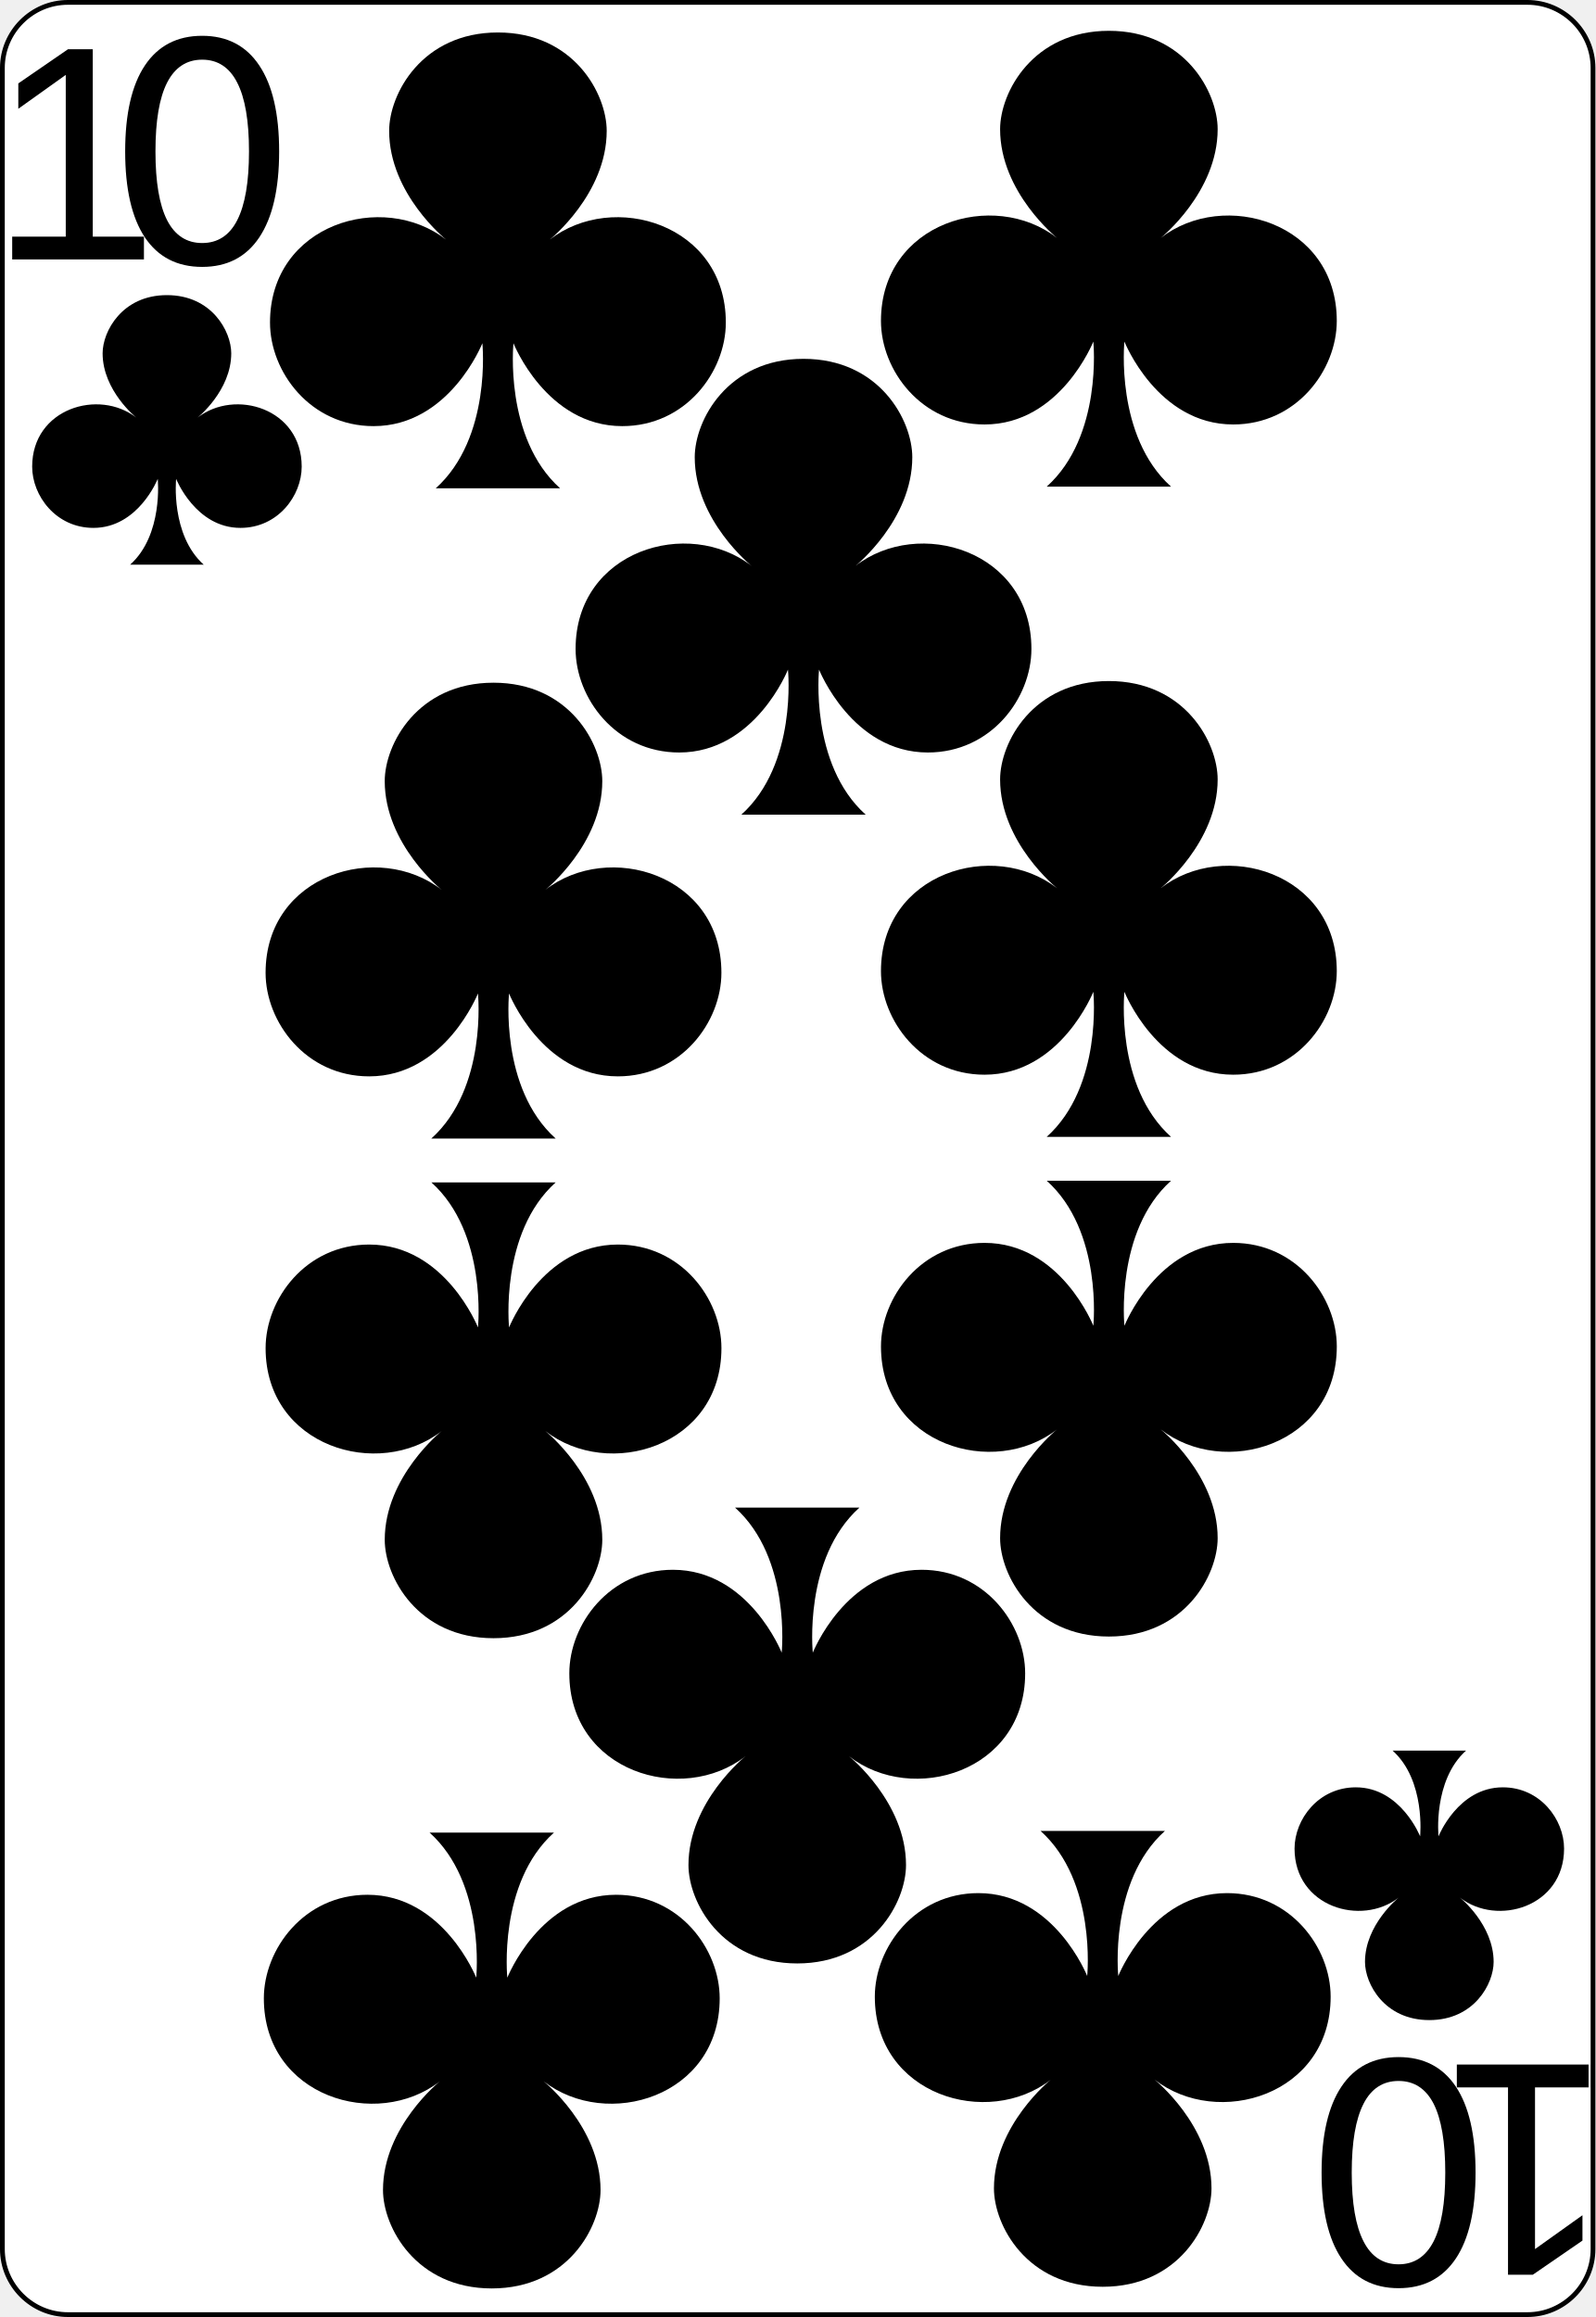
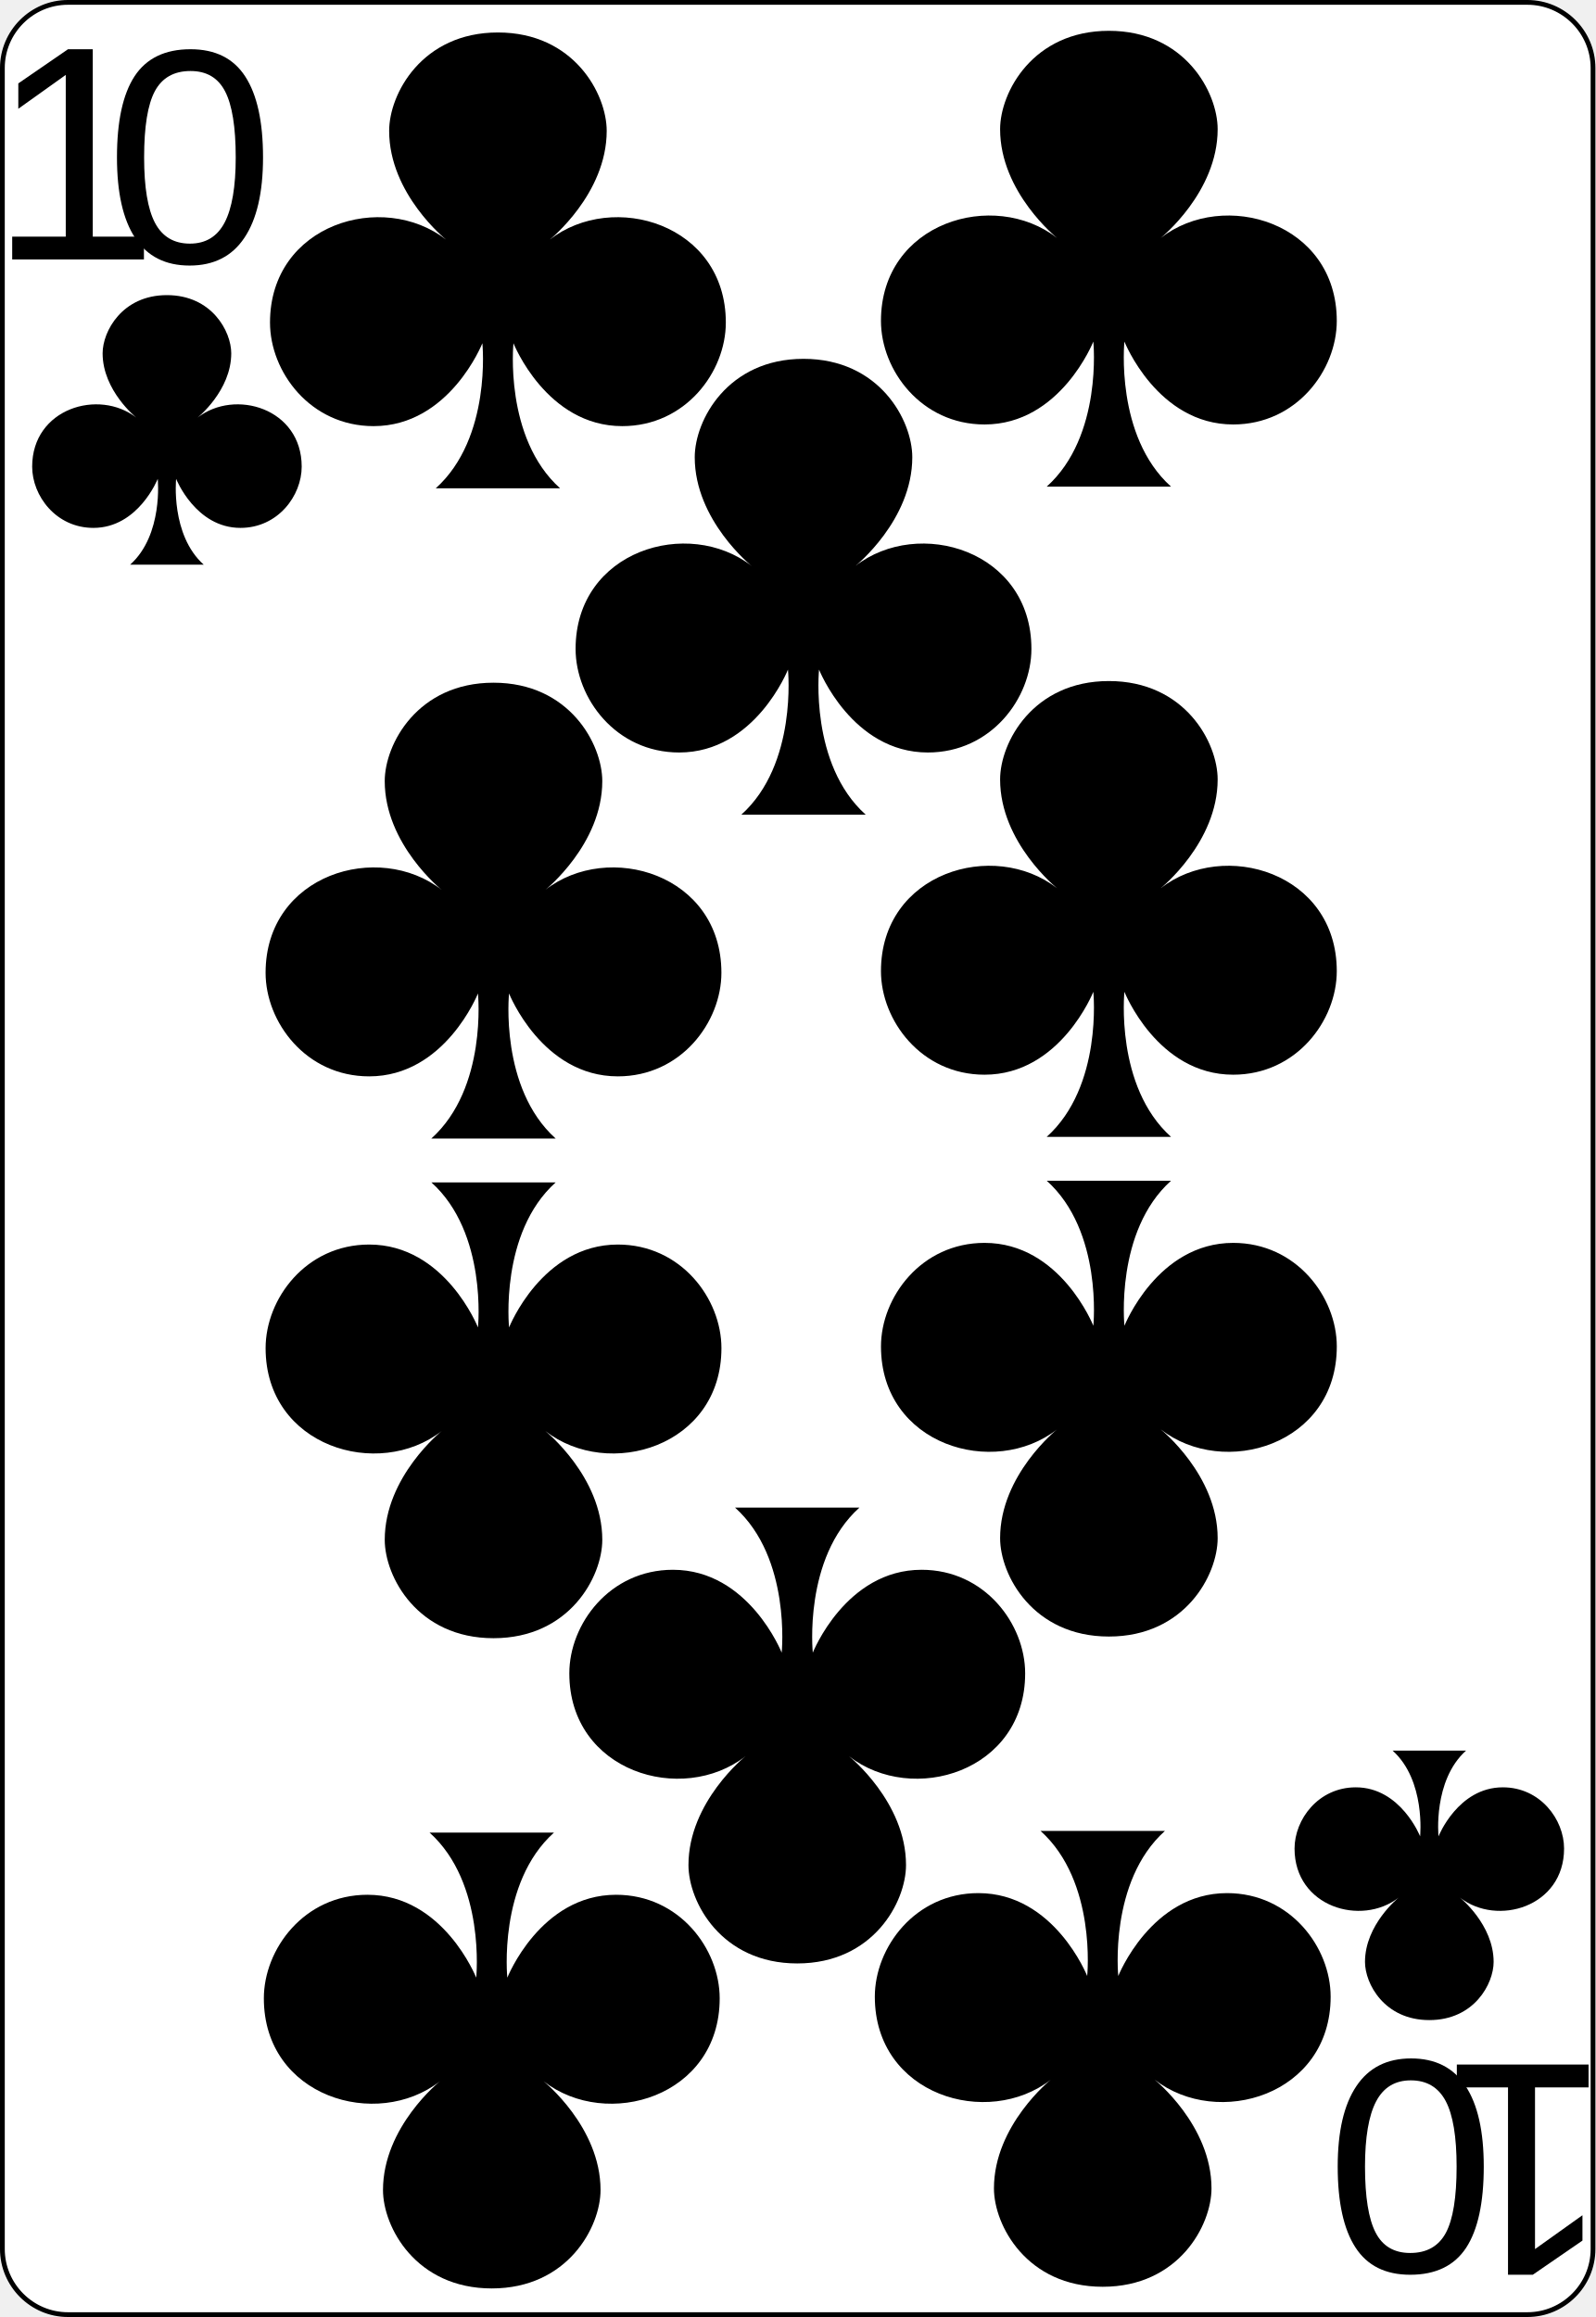
<svg xmlns="http://www.w3.org/2000/svg" xmlns:xlink="http://www.w3.org/1999/xlink" width="167.087pt" height="242.667pt" viewBox="0 0 167.087 242.667" xml:space="preserve" id="svg2" version="1.1">
  <defs id="defs41">
    <radialGradient xlink:href="#linearGradient2984" id="radialGradient3760" cx="48.231" cy="18.138" fx="48.231" fy="18.138" r="9.5" gradientUnits="userSpaceOnUse" gradientTransform="matrix(-1.560526,0.01828294,-0.02684055,-2.290953,123.9838,58.80911)" />
    <linearGradient id="linearGradient2984">
      <stop style="stop-color:#000000;stop-opacity:1;" offset="0" id="stop2986" />
      <stop style="stop-color:#000000;stop-opacity:0.656;" offset="1" id="stop2988" />
    </linearGradient>
    <radialGradient xlink:href="#linearGradient3784" id="radialGradient3792" cx="171.487" cy="511.223" fx="171.487" fy="511.223" r="81.903" gradientTransform="matrix(1.152989,-0.6739155,0.3948202,0.6754904,-233.6326,270.4008)" gradientUnits="userSpaceOnUse" />
    <linearGradient id="linearGradient3784">
      <stop style="stop-color:#ffffff;stop-opacity:0.534;" offset="0" id="stop3786" />
      <stop style="stop-color:#000000;stop-opacity:0;" offset="1" id="stop3788" />
    </linearGradient>
    <radialGradient r="81.903" fy="511.223" fx="171.487" cy="511.223" cx="171.487" gradientTransform="matrix(1.152989,-0.6739155,0.3948202,0.6754904,-233.6326,270.4008)" gradientUnits="userSpaceOnUse" id="radialGradient3855" xlink:href="#linearGradient3784-4" />
    <linearGradient id="linearGradient3784-4">
      <stop style="stop-color:#ffffff;stop-opacity:0.519;" offset="0" id="stop3786-8" />
      <stop style="stop-color:#000000;stop-opacity:0;" offset="1" id="stop3788-6" />
    </linearGradient>
    <radialGradient r="81.903" fy="461.841" fx="181.694" cy="461.841" cx="181.694" gradientTransform="matrix(1.152989,-0.6739155,0.3948202,0.6754904,-233.6326,270.4008)" gradientUnits="userSpaceOnUse" id="radialGradient3916" xlink:href="#linearGradient3784-3" />
    <linearGradient id="linearGradient3784-3">
      <stop style="stop-color:#ffffff;stop-opacity:0.702;" offset="0" id="stop3786-86" />
      <stop style="stop-color:#000000;stop-opacity:0;" offset="1" id="stop3788-2" />
    </linearGradient>
  </defs>
  <g id="Layer_x0020_1" style="fill-rule:nonzero;clip-rule:nonzero;stroke:#000000;stroke-miterlimit:4;">
    <path style="fill:#FFFFFF;stroke-width:0.5;" d="M166.837,235.548c0,3.777-3.087,6.869-6.871,6.869H7.111c-3.775,0-6.861-3.092-6.861-6.869V7.12C0.25,3.343,3.336,0.25,7.111,0.25h152.855    c3.784,0,6.871,3.093,6.871,6.87v228.428z" id="path5" />
    <g style="stroke:none;" id="g7">
      <g id="g9">
				
			</g>
    </g>
    <g id="g15">
			
		</g>
    <g id="g19">
			
		</g>
    <g style="stroke:none;" id="g23">
      <g id="g25">
				
			</g>
    </g>
    <g style="stroke:none;" id="g31">
      <g id="g33">
				
			</g>
    </g>
  </g>
  <g transform="matrix(1.485651,0,0,1.485651,-54.02466,10.01807)" id="layer1-1-4">
    <path id="cl-9" d="m 50.291,22.698 c 0,0 2.375,-1.9 2.375,-4.534 0,-1.542 -1.369,-4.102 -4.534,-4.102 -3.165,0 -4.534,2.561 -4.534,4.102 0,2.634 2.375,4.534 2.375,4.534 -2.638,-2.055 -7.341,-0.652 -7.341,3.455 0,2.056 1.68,4.318 4.318,4.318 3.165,0 4.534,-3.455 4.534,-3.455 0,0 0.402,3.938 -1.943,6.046 h 5.182 c -2.345,-2.107 -1.943,-6.046 -1.943,-6.046 0,0 1.369,3.455 4.534,3.455 2.639,0 4.318,-2.263 4.318,-4.318 0,-4.107 -4.703,-5.51 -7.341,-3.455 z" style="fill:#000000" />
  </g>
  <g transform="matrix(-1.485651,0,0,-1.485651,221.1992,232.4618)" id="layer1-1-4-1">
    <path id="cl-9-7" d="m 50.291,22.698 c 0,0 2.375,-1.9 2.375,-4.534 0,-1.542 -1.369,-4.102 -4.534,-4.102 -3.165,0 -4.534,2.561 -4.534,4.102 0,2.634 2.375,4.534 2.375,4.534 -2.638,-2.055 -7.341,-0.652 -7.341,3.455 0,2.056 1.68,4.318 4.318,4.318 3.165,0 4.534,-3.455 4.534,-3.455 0,0 0.402,3.938 -1.943,6.046 h 5.182 c -2.345,-2.107 -1.943,-6.046 -1.943,-6.046 0,0 1.369,3.455 4.534,3.455 2.639,0 4.318,-2.263 4.318,-4.318 0,-4.107 -4.703,-5.51 -7.341,-3.455 z" style="fill:#000000" />
  </g>
  <path style="fill:#000000" d="m 57.573,25.1 c 0,0 5.967,-4.774 5.967,-11.392 0,-3.874 -3.44,-10.307 -11.392,-10.307 -7.952,0 -11.392,6.435 -11.392,10.307 0,6.618 5.967,11.392 5.967,11.392 -6.628,-5.163 -18.445,-1.638 -18.445,8.681 0,5.166 4.221,10.849 10.849,10.849 7.952,0 11.392,-8.681 11.392,-8.681 0,0 1.01,9.895 -4.882,15.191 h 13.02 c -5.892,-5.294 -4.882,-15.191 -4.882,-15.191 0,0 3.44,8.681 11.392,8.681 6.631,0 10.849,-5.686 10.849,-10.849 0,-10.319 -11.817,-13.844 -18.445,-8.681 z" id="cl-9-8" />
  <path style="fill:#000000" d="m 57.11,93.201 c 0,0 5.967,-4.774 5.967,-11.392 0,-3.874 -3.44,-10.307 -11.392,-10.307 -7.952,0 -11.392,6.435 -11.392,10.307 0,6.618 5.967,11.392 5.967,11.392 -6.628,-5.163 -18.445,-1.638 -18.445,8.681 0,5.166 4.221,10.849 10.849,10.849 7.952,0 11.392,-8.681 11.392,-8.681 0,0 1.01,9.895 -4.882,15.191 h 13.02 c -5.892,-5.294 -4.882,-15.191 -4.882,-15.191 0,0 3.44,8.681 11.392,8.681 6.631,0 10.849,-5.686 10.849,-10.849 0,-10.319 -11.817,-13.844 -18.445,-8.681 z" id="cl-9-8-0" />
  <path style="fill:#000000" d="m 121.558,24.926 c 0,0 5.967,-4.774 5.967,-11.392 0,-3.874 -3.44,-10.307 -11.392,-10.307 -7.952,0 -11.392,6.435 -11.392,10.307 0,6.618 5.967,11.392 5.967,11.392 -6.628,-5.163 -18.445,-1.638 -18.445,8.681 0,5.166 4.221,10.849 10.849,10.849 7.952,0 11.392,-8.681 11.392,-8.681 0,0 1.01,9.895 -4.882,15.191 h 13.02 c -5.892,-5.294 -4.882,-15.191 -4.882,-15.191 0,0 3.44,8.681 11.392,8.681 6.631,0 10.849,-5.686 10.849,-10.849 0,-10.319 -11.817,-13.844 -18.445,-8.681 z" id="cl-9-8-9" />
  <path style="fill:#000000" d="m 121.558,93.027 c 0,0 5.967,-4.774 5.967,-11.392 0,-3.874 -3.44,-10.307 -11.392,-10.307 -7.952,0 -11.392,6.435 -11.392,10.307 0,6.618 5.967,11.392 5.967,11.392 -6.628,-5.163 -18.445,-1.638 -18.445,8.681 0,5.166 4.221,10.849 10.849,10.849 7.952,0 11.392,-8.681 11.392,-8.681 0,0 1.01,9.895 -4.882,15.191 h 13.02 c -5.892,-5.294 -4.882,-15.191 -4.882,-15.191 0,0 3.44,8.681 11.392,8.681 6.631,0 10.849,-5.686 10.849,-10.849 0,-10.319 -11.817,-13.844 -18.445,-8.681 z" id="cl-9-8-0-4" />
  <path style="fill:#000000" d="m 89.577,59.281 c 0,0 5.967,-4.774 5.967,-11.392 0,-3.874 -3.44,-10.307 -11.392,-10.307 -7.952,0 -11.392,6.435 -11.392,10.307 0,6.618 5.967,11.392 5.967,11.392 -6.628,-5.163 -18.445,-1.638 -18.445,8.681 0,5.166 4.221,10.849 10.849,10.849 7.952,0 11.392,-8.681 11.392,-8.681 0,0 1.01,9.895 -4.882,15.191 h 13.02 c -5.892,-5.294 -4.882,-15.191 -4.882,-15.191 0,0 3.44,8.681 11.392,8.681 6.631,0 10.849,-5.686 10.849,-10.849 0,-10.319 -11.817,-13.844 -18.445,-8.681 z" id="cl-9-8-8" />
  <path style="fill:#000000" d="m 110.063,217.802 c 0,0 -5.967,4.774 -5.967,11.392 0,3.874 3.44,10.307 11.392,10.307 7.952,0 11.392,-6.435 11.392,-10.307 0,-6.618 -5.967,-11.392 -5.967,-11.392 6.628,5.163 18.445,1.638 18.445,-8.681 0,-5.166 -4.221,-10.849 -10.849,-10.849 -7.952,0 -11.392,8.681 -11.392,8.681 0,0 -1.01,-9.895 4.882,-15.191 h -13.02 c 5.892,5.294 4.882,15.191 4.882,15.191 0,0 -3.44,-8.681 -11.392,-8.681 -6.631,0 -10.849,5.686 -10.849,10.849 0,10.319 11.817,13.844 18.445,8.681 z" id="cl-9-8-4" />
  <path style="fill:#000000" d="m 110.708,149.701 c 0,0 -5.967,4.774 -5.967,11.392 0,3.874 3.44,10.307 11.392,10.307 7.952,0 11.392,-6.435 11.392,-10.307 0,-6.618 -5.967,-11.392 -5.967,-11.392 6.628,5.163 18.445,1.638 18.445,-8.681 0,-5.166 -4.221,-10.849 -10.849,-10.849 -7.952,0 -11.392,8.681 -11.392,8.681 0,0 -1.01,-9.895 4.882,-15.191 h -13.02 c 5.892,5.294 4.882,15.191 4.882,15.191 0,0 -3.44,-8.681 -11.392,-8.681 -6.631,0 -10.849,5.686 -10.849,10.849 0,10.319 11.817,13.844 18.445,8.681 z" id="cl-9-8-0-2" />
  <path style="fill:#000000" d="m 46.078,217.976 c 0,0 -5.967,4.774 -5.967,11.392 0,3.874 3.44,10.307 11.392,10.307 7.952,0 11.392,-6.435 11.392,-10.307 0,-6.618 -5.967,-11.392 -5.967,-11.392 6.628,5.163 18.445,1.638 18.445,-8.681 0,-5.166 -4.221,-10.849 -10.849,-10.849 -7.952,0 -11.392,8.681 -11.392,8.681 0,0 -1.01,-9.895 4.882,-15.191 H 44.992 c 5.892,5.294 4.882,15.191 4.882,15.191 0,0 -3.44,-8.681 -11.392,-8.681 -6.631,0 -10.849,5.686 -10.849,10.849 0,10.319 11.817,13.844 18.445,8.681 z" id="cl-9-8-9-6" />
  <path style="fill:#000000" d="m 46.261,149.875 c 0,0 -5.967,4.774 -5.967,11.392 0,3.874 3.44,10.307 11.392,10.307 7.952,0 11.392,-6.435 11.392,-10.307 0,-6.618 -5.967,-11.392 -5.967,-11.392 6.628,5.163 18.445,1.638 18.445,-8.681 0,-5.166 -4.221,-10.849 -10.849,-10.849 -7.952,0 -11.392,8.681 -11.392,8.681 0,0 -1.01,-9.895 4.882,-15.191 H 45.176 c 5.892,5.294 4.882,15.191 4.882,15.191 0,0 -3.44,-8.681 -11.392,-8.681 -6.631,0 -10.849,5.686 -10.849,10.849 0,10.319 11.817,13.844 18.445,8.681 z" id="cl-9-8-0-4-9" />
-   <text xml:space="preserve" style="font-size:32px;font-style:normal;font-weight:normal;line-height:125%;letter-spacing:0px;word-spacing:0px;fill:#000000;fill-opacity:1;stroke:none;font-family:Bitstream Vera Sans" x="-1.162" y="27.17" id="text3788">
+   <text xml:space="preserve" style="font-size:32px;font-style:normal;font-weight:normal;line-height:125%;letter-spacing:0px;word-spacing:0px;fill:#000000;fill-opacity:1;stroke:none;font-family:Arial" x="-1.162" y="27.17" id="text3788">
    <tspan id="tspan3790" x="-1.162" y="27.17" style="font-style:normal;font-variant:normal;font-weight:normal;font-stretch:normal;font-family:Arial;-inkscape-font-specification:Arial">1</tspan>
  </text>
-   <text xml:space="preserve" style="font-size:32px;font-style:normal;font-weight:normal;line-height:125%;letter-spacing:0px;word-spacing:0px;fill:#000000;fill-opacity:1;stroke:none;font-family:Bitstream Vera Sans" x="11" y="27.499" id="text3038">
+   <text xml:space="preserve" style="font-size:32px;font-style:normal;font-weight:normal;line-height:125%;letter-spacing:0px;word-spacing:0px;fill:#000000;fill-opacity:1;stroke:none;font-family:Arial" x="11" y="27.499" id="text3038">
    <tspan id="tspan3040" x="11" y="27.499">0</tspan>
  </text>
  <path style="fill:#000000" d="m 78.07,183.938 c 0,0 -5.967,4.774 -5.967,11.392 0,3.874 3.44,10.307 11.392,10.307 7.952,0 11.392,-6.435 11.392,-10.307 0,-6.618 -5.967,-11.392 -5.967,-11.392 6.628,5.163 18.445,1.638 18.445,-8.681 0,-5.166 -4.221,-10.849 -10.849,-10.849 -7.952,0 -11.392,8.681 -11.392,8.681 0,0 -1.01,-9.895 4.882,-15.191 H 76.984 c 5.892,5.294 4.882,15.191 4.882,15.191 0,0 -3.44,-8.681 -11.392,-8.681 -6.631,0 -10.849,5.686 -10.849,10.849 0,10.319 11.817,13.844 18.445,8.681 z" id="cl-9-8-8-8" />
-   <text xml:space="preserve" style="font-size:32px;font-style:normal;font-weight:normal;line-height:125%;letter-spacing:0px;word-spacing:0px;fill:#000000;fill-opacity:1;stroke:none;font-family:Bitstream Vera Sans" x="-168.809" y="-216.226" id="text3788-0" transform="scale(-1,-1)">
+   <text xml:space="preserve" style="font-size:32px;font-style:normal;font-weight:normal;line-height:125%;letter-spacing:0px;word-spacing:0px;fill:#000000;fill-opacity:1;stroke:none;font-family:Arial" x="-168.809" y="-216.226" id="text3788-0" transform="scale(-1,-1)">
    <tspan id="tspan3790-6" x="-168.809" y="-216.226" style="font-style:normal;font-variant:normal;font-weight:normal;font-stretch:normal;font-family:Arial;-inkscape-font-specification:Arial">1</tspan>
  </text>
-   <text xml:space="preserve" style="font-size:32px;font-style:normal;font-weight:normal;line-height:125%;letter-spacing:0px;word-spacing:0px;fill:#000000;fill-opacity:1;stroke:none;font-family:Bitstream Vera Sans" x="-156.646" y="-215.897" id="text3038-8" transform="scale(-1,-1)">
+   <text xml:space="preserve" style="font-size:32px;font-style:normal;font-weight:normal;line-height:125%;letter-spacing:0px;word-spacing:0px;fill:#000000;fill-opacity:1;stroke:none;font-family:Arial" x="-156.646" y="-215.897" id="text3038-8" transform="scale(-1,-1)">
    <tspan id="tspan3040-9" x="-156.646" y="-215.897">0</tspan>
  </text>
</svg>
